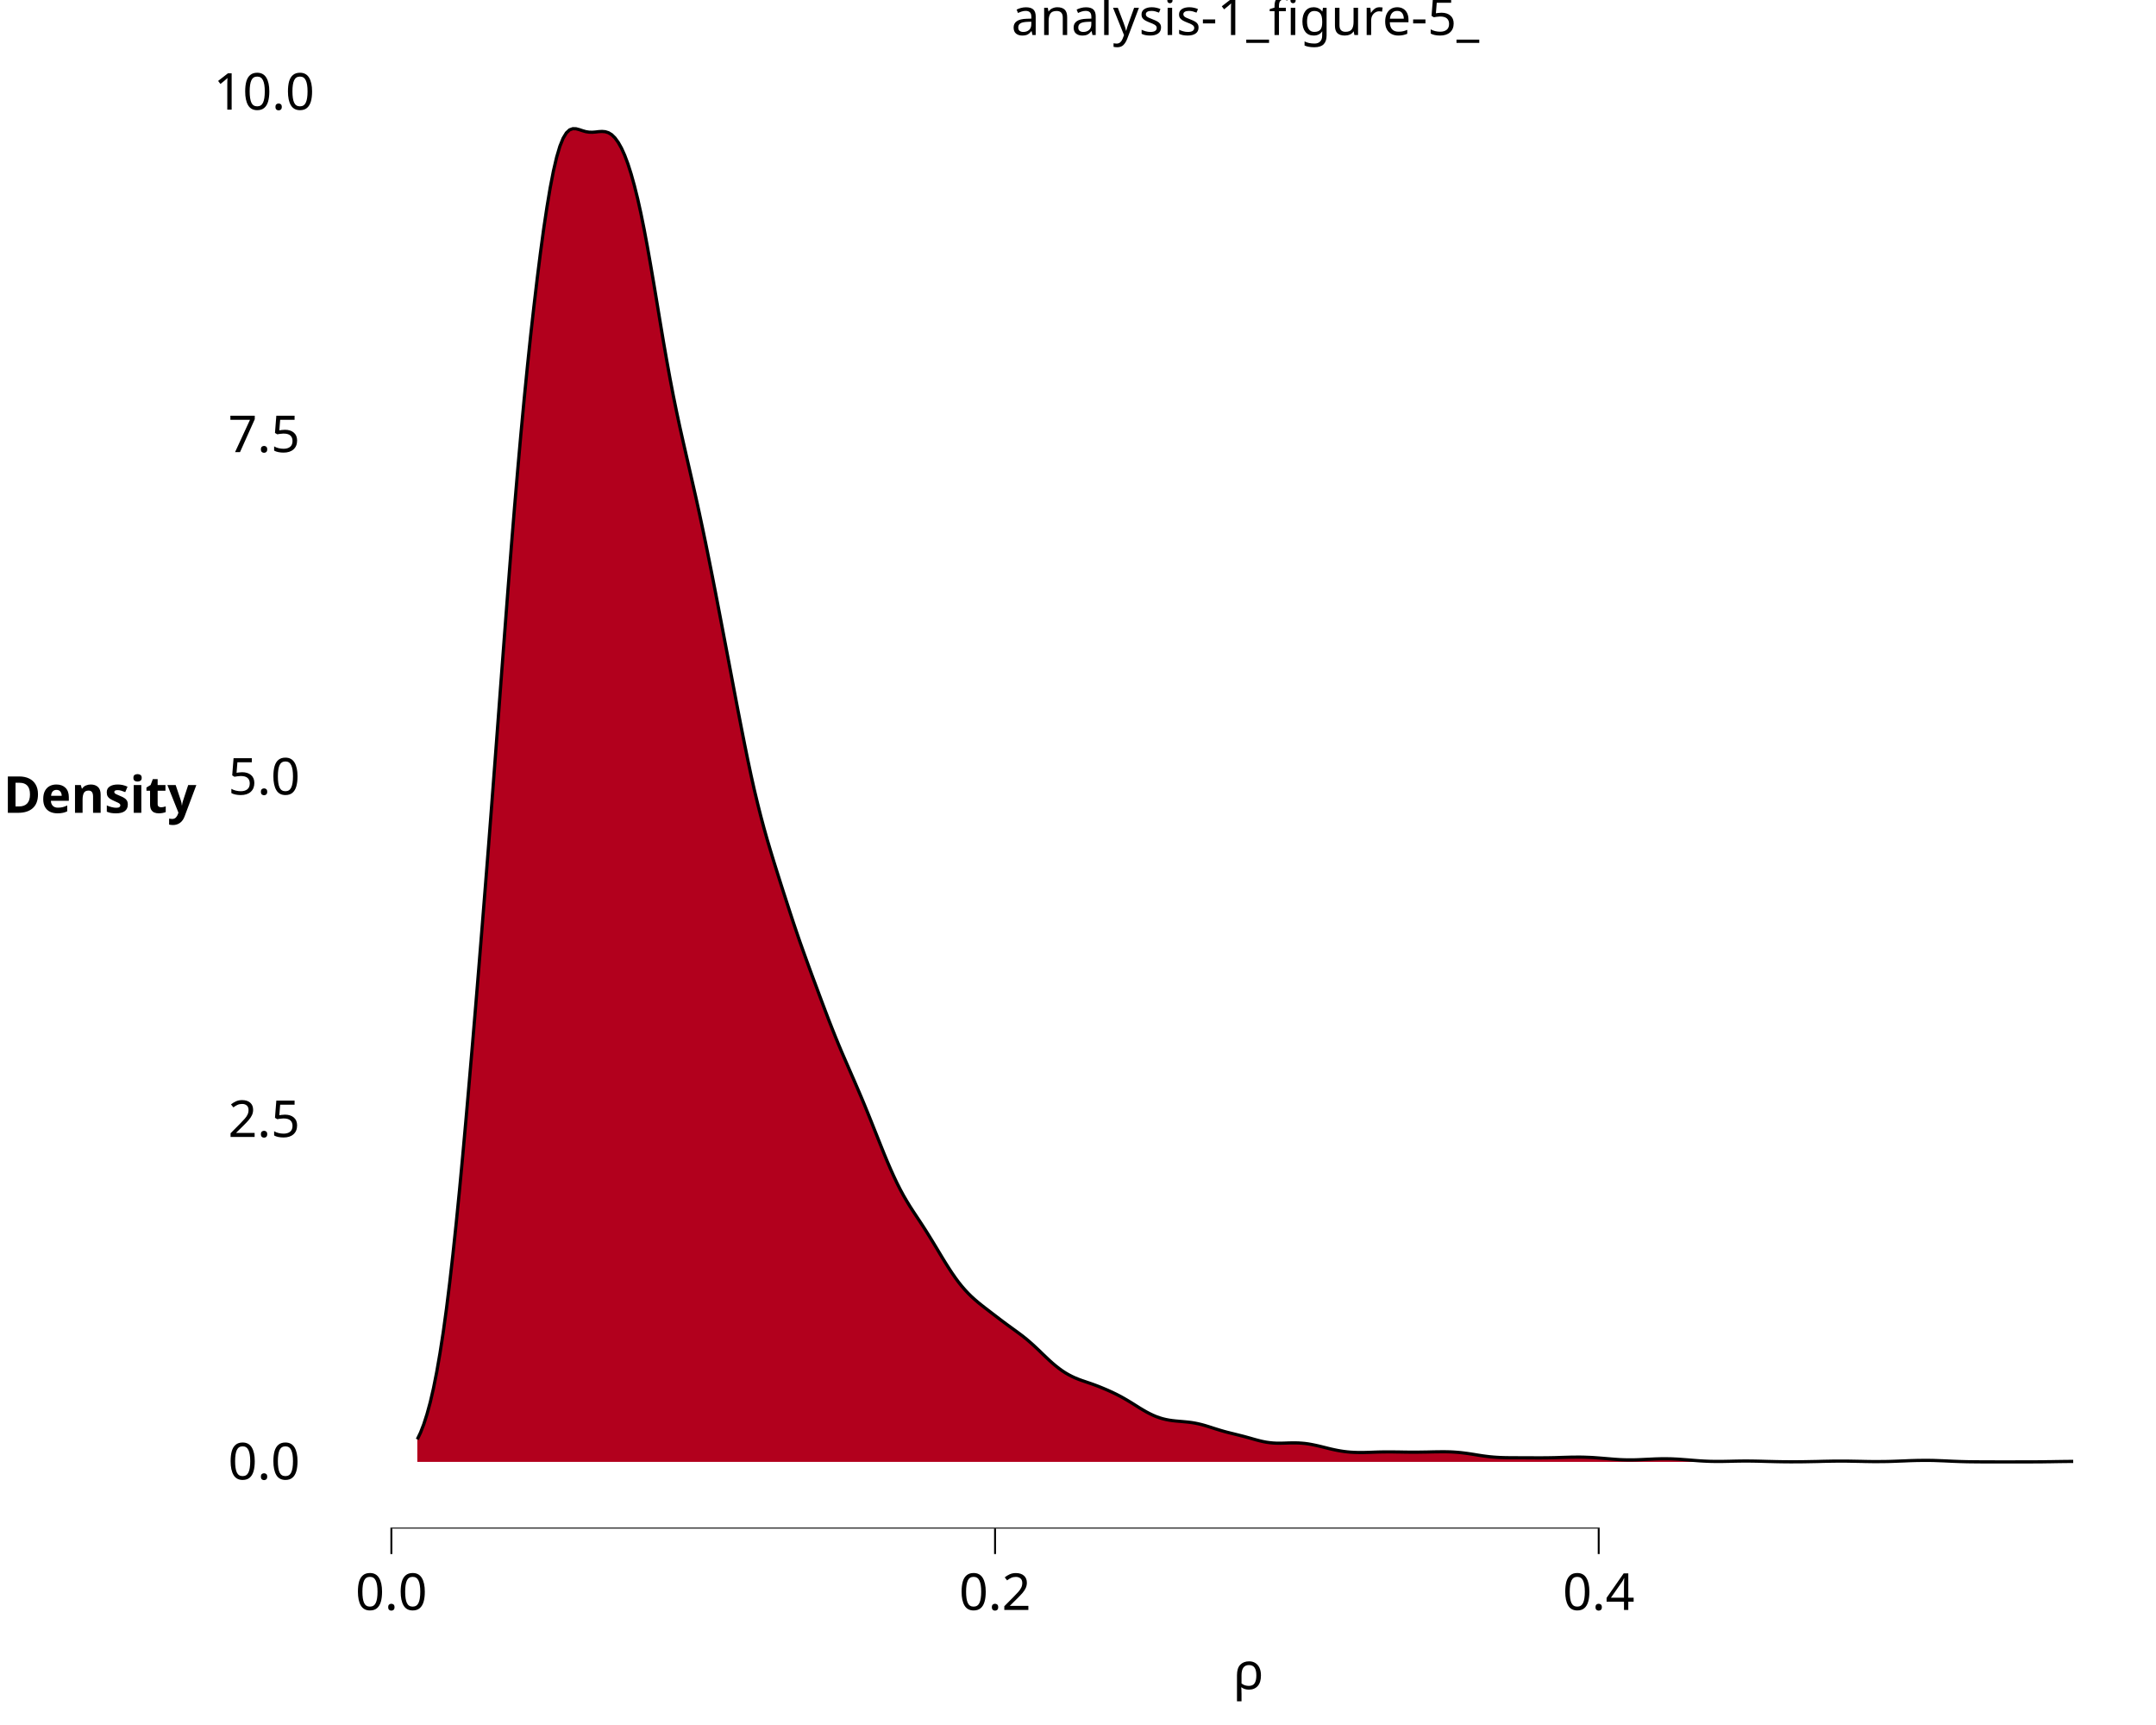
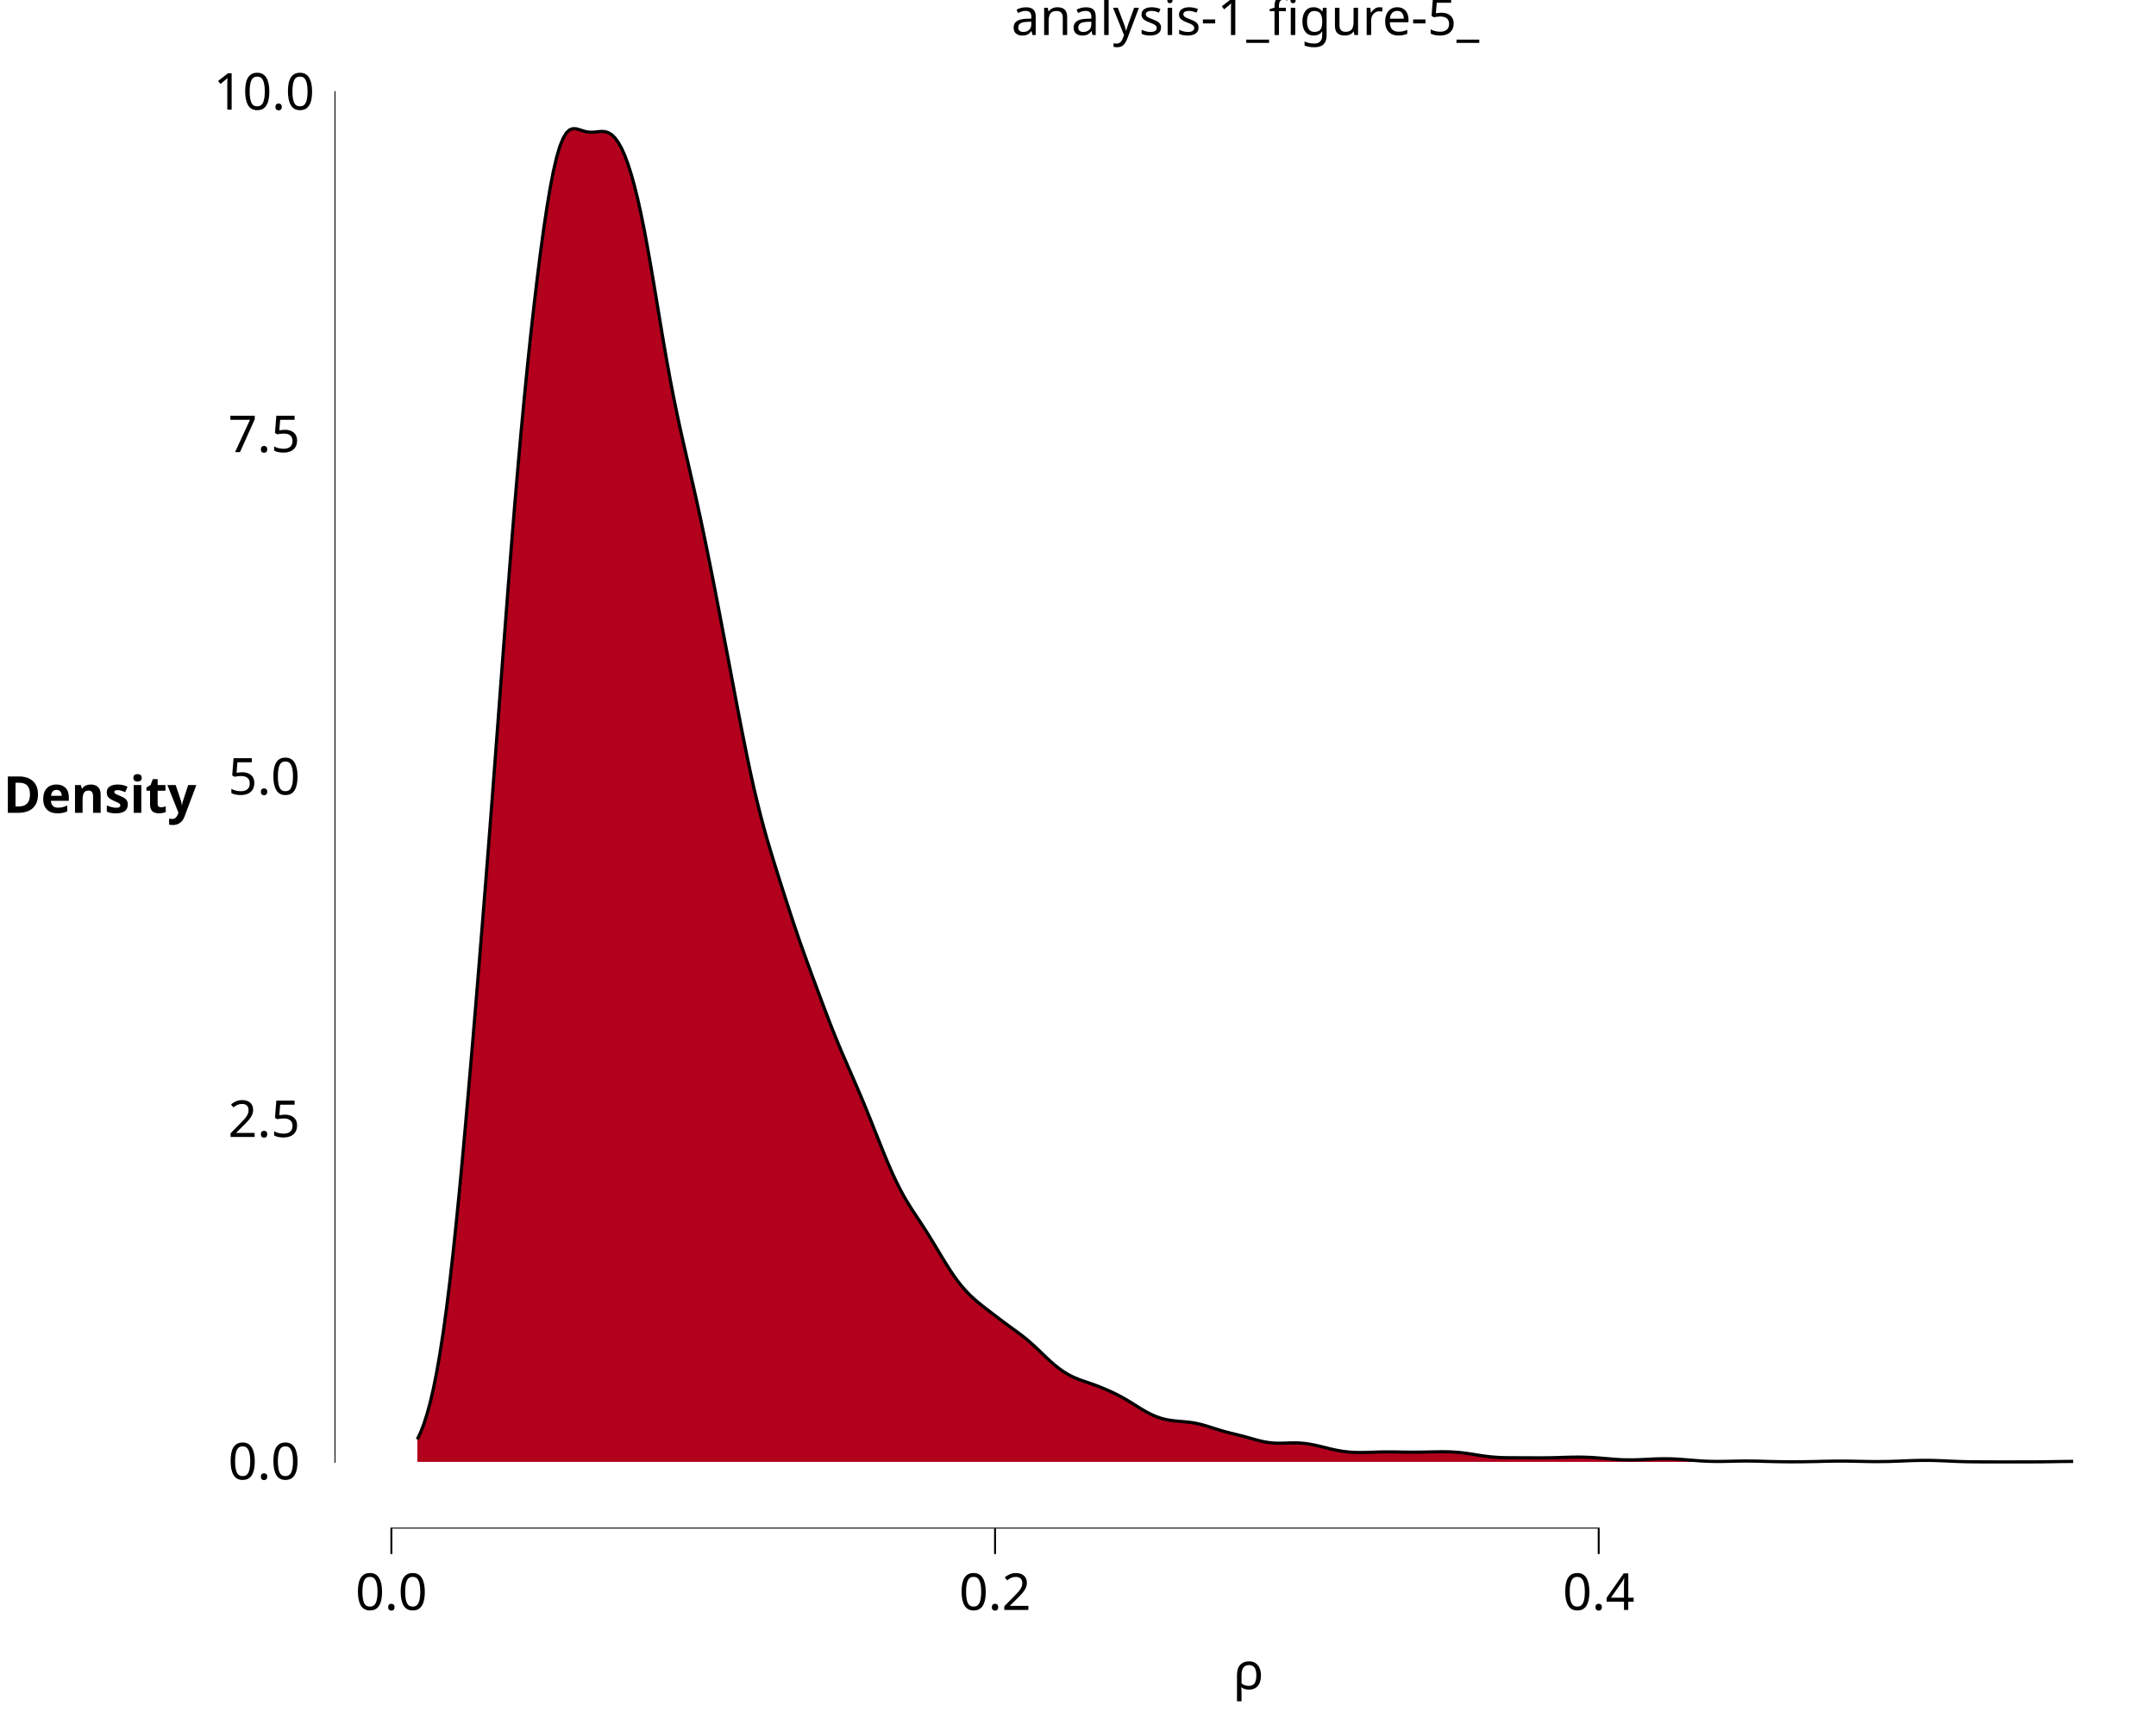
<svg xmlns="http://www.w3.org/2000/svg" class="svglite" data-engine-version="2.0" width="720.00pt" height="576.00pt" viewBox="0 0 720.00 576.00">
  <defs>
    <style type="text/css">
    .svglite line, .svglite polyline, .svglite polygon, .svglite path, .svglite rect, .svglite circle {
      fill: none;
      stroke: #000000;
      stroke-linecap: round;
      stroke-linejoin: round;
      stroke-miterlimit: 10.00;
    }
  </style>
  </defs>
  <rect width="100%" height="100%" style="stroke: none; fill: #FFFFFF;" />
  <defs>
    <clipPath id="cpMC4wMHw3MjAuMDB8MC4wMHw1NzYuMDA=">
      <rect x="0.00" y="0.00" width="720.00" height="576.00" />
    </clipPath>
  </defs>
  <g clip-path="url(#cpMC4wMHw3MjAuMDB8MC4wMHw1NzYuMDA=)">
    <rect x="0.00" y="0.00" width="720.00" height="576.00" style="stroke-width: 10.67; stroke: none;" />
  </g>
  <defs>
    <clipPath id="cpMTExLjcxfDcyMC4wMHwyMC43MXw1MTAuNDA=">
      <rect x="111.71" y="20.71" width="608.29" height="489.70" />
    </clipPath>
  </defs>
  <g clip-path="url(#cpMTExLjcxfDcyMC4wMHwyMC43MXw1MTAuNDA=)">
    <rect x="111.71" y="20.71" width="608.29" height="489.70" style="stroke-width: 10.67; stroke: none;" />
    <polygon points="139.36,480.62 140.44,478.36 141.52,475.57 142.60,472.20 143.69,468.21 144.77,463.52 145.85,458.09 146.93,451.88 148.02,444.85 149.10,436.98 150.18,428.29 151.26,418.79 152.34,408.55 153.43,397.62 154.51,386.12 155.59,374.10 156.67,361.71 157.76,349.03 158.84,336.11 159.92,322.97 161.00,309.62 162.08,296.05 163.17,282.25 164.25,268.21 165.33,253.97 166.41,239.59 167.49,225.14 168.58,210.75 169.66,196.59 170.74,182.79 171.82,169.45 172.91,156.68 173.99,144.53 175.07,133.01 176.15,122.12 177.23,111.84 178.32,102.14 179.40,93.00 180.48,84.43 181.56,76.45 182.65,69.19 183.73,62.73 184.81,57.14 185.89,52.50 186.97,48.85 188.06,46.16 189.14,44.37 190.22,43.36 191.30,42.97 192.38,43.00 193.47,43.29 194.55,43.65 195.63,43.96 196.71,44.13 197.80,44.16 198.88,44.08 199.96,43.95 201.04,43.89 202.12,43.98 203.21,44.32 204.29,44.98 205.37,46.04 206.45,47.52 207.54,49.45 208.62,51.85 209.70,54.73 210.78,58.12 211.86,62.00 212.95,66.37 214.03,71.23 215.11,76.56 216.19,82.32 217.27,88.44 218.36,94.82 219.44,101.33 220.52,107.87 221.60,114.31 222.69,120.54 223.77,126.48 224.85,132.10 225.93,137.41 227.01,142.46 228.10,147.31 229.18,152.04 230.26,156.73 231.34,161.45 232.43,166.25 233.51,171.16 234.59,176.22 235.67,181.42 236.75,186.74 237.84,192.19 238.92,197.72 240.00,203.32 241.08,208.96 242.16,214.64 243.25,220.35 244.33,226.06 245.41,231.77 246.49,237.43 247.58,243.02 248.66,248.49 249.74,253.79 250.82,258.88 251.90,263.70 252.99,268.25 254.07,272.53 255.15,276.58 256.23,280.41 257.32,284.07 258.40,287.62 259.48,291.08 260.56,294.50 261.64,297.89 262.73,301.25 263.81,304.58 264.89,307.87 265.97,311.08 267.05,314.23 268.14,317.30 269.22,320.31 270.30,323.28 271.38,326.22 272.47,329.13 273.55,332.04 274.63,334.93 275.71,337.80 276.79,340.63 277.88,343.41 278.96,346.12 280.04,348.76 281.12,351.33 282.21,353.85 283.29,356.33 284.37,358.81 285.45,361.29 286.53,363.80 287.62,366.35 288.70,368.94 289.78,371.59 290.86,374.27 291.94,376.99 293.03,379.72 294.11,382.43 295.19,385.12 296.27,387.74 297.36,390.27 298.44,392.68 299.52,394.97 300.60,397.11 301.68,399.12 302.77,400.99 303.85,402.76 304.93,404.44 306.01,406.08 307.10,407.71 308.18,409.36 309.26,411.04 310.34,412.77 311.42,414.53 312.51,416.33 313.59,418.13 314.67,419.93 315.75,421.69 316.84,423.41 317.92,425.06 319.00,426.62 320.08,428.09 321.16,429.44 322.25,430.70 323.33,431.85 324.41,432.92 325.49,433.90 326.57,434.83 327.66,435.71 328.74,436.56 329.82,437.39 330.90,438.22 331.99,439.05 333.07,439.88 334.15,440.70 335.23,441.51 336.31,442.31 337.40,443.10 338.48,443.89 339.56,444.67 340.64,445.47 341.73,446.30 342.81,447.17 343.89,448.09 344.97,449.05 346.05,450.05 347.14,451.08 348.22,452.13 349.30,453.16 350.38,454.18 351.46,455.15 352.55,456.07 353.63,456.92 354.71,457.70 355.79,458.41 356.88,459.04 357.96,459.60 359.04,460.10 360.12,460.54 361.20,460.94 362.29,461.31 363.37,461.68 364.45,462.05 365.53,462.44 366.62,462.85 367.70,463.28 368.78,463.73 369.86,464.19 370.94,464.68 372.03,465.19 373.11,465.72 374.19,466.28 375.27,466.88 376.35,467.51 377.44,468.16 378.52,468.83 379.60,469.51 380.68,470.19 381.77,470.84 382.85,471.46 383.93,472.03 385.01,472.55 386.09,473.01 387.18,473.40 388.26,473.73 389.34,473.99 390.42,474.20 391.51,474.36 392.59,474.48 393.67,474.58 394.75,474.67 395.83,474.77 396.92,474.88 398.00,475.02 399.08,475.20 400.16,475.42 401.24,475.68 402.33,475.98 403.41,476.31 404.49,476.65 405.57,477.00 406.66,477.34 407.74,477.67 408.82,477.98 409.90,478.27 410.98,478.54 412.07,478.81 413.15,479.08 414.23,479.35 415.31,479.62 416.40,479.92 417.48,480.22 418.56,480.53 419.64,480.83 420.72,481.11 421.81,481.36 422.89,481.57 423.97,481.72 425.05,481.83 426.13,481.89 427.22,481.90 428.30,481.89 429.38,481.86 430.46,481.82 431.55,481.80 432.63,481.80 433.71,481.83 434.79,481.90 435.87,482.00 436.96,482.15 438.04,482.34 439.12,482.56 440.20,482.80 441.29,483.06 442.37,483.33 443.45,483.60 444.53,483.86 445.61,484.10 446.70,484.32 447.78,484.51 448.86,484.67 449.94,484.80 451.02,484.90 452.11,484.96 453.19,485.00 454.27,485.01 455.35,485.01 456.44,484.98 457.52,484.95 458.60,484.91 459.68,484.87 460.76,484.84 461.85,484.82 462.93,484.81 464.01,484.81 465.09,484.81 466.18,484.83 467.26,484.84 468.34,484.86 469.42,484.88 470.50,484.89 471.59,484.90 472.67,484.89 473.75,484.89 474.83,484.87 475.92,484.86 477.00,484.84 478.08,484.81 479.16,484.79 480.24,484.78 481.33,484.76 482.41,484.76 483.49,484.78 484.57,484.81 485.65,484.87 486.74,484.95 487.82,485.05 488.90,485.18 489.98,485.32 491.07,485.48 492.15,485.65 493.23,485.83 494.31,486.00 495.39,486.16 496.48,486.30 497.56,486.43 498.64,486.53 499.72,486.61 500.81,486.67 501.89,486.71 502.97,486.74 504.05,486.75 505.13,486.76 506.22,486.76 507.30,486.77 508.38,486.77 509.46,486.77 510.54,486.78 511.63,486.78 512.71,486.79 513.79,486.79 514.87,486.79 515.96,486.78 517.04,486.77 518.12,486.75 519.20,486.73 520.28,486.70 521.37,486.66 522.45,486.63 523.53,486.60 524.61,486.57 525.70,486.56 526.78,486.55 527.86,486.55 528.94,486.57 530.02,486.61 531.11,486.65 532.19,486.71 533.27,486.79 534.35,486.87 535.43,486.96 536.52,487.05 537.60,487.14 538.68,487.23 539.76,487.31 540.85,487.38 541.93,487.43 543.01,487.46 544.09,487.47 545.17,487.47 546.26,487.45 547.34,487.41 548.42,487.36 549.50,487.31 550.59,487.26 551.67,487.21 552.75,487.16 553.83,487.13 554.91,487.10 556.00,487.10 557.08,487.11 558.16,487.13 559.24,487.18 560.32,487.23 561.41,487.31 562.49,487.39 563.57,487.47 564.65,487.56 565.74,487.65 566.82,487.73 567.90,487.81 568.98,487.87 570.06,487.92 571.15,487.96 572.23,487.98 573.31,487.99 574.39,487.99 575.48,487.98 576.56,487.96 577.64,487.94 578.72,487.91 579.80,487.89 580.89,487.87 581.97,487.86 583.05,487.85 584.13,487.86 585.21,487.87 586.30,487.89 587.38,487.91 588.46,487.94 589.54,487.97 590.63,488.00 591.71,488.02 592.79,488.05 593.87,488.07 594.95,488.09 596.04,488.10 597.12,488.11 598.20,488.12 599.28,488.11 600.37,488.11 601.45,488.10 602.53,488.09 603.61,488.07 604.69,488.05 605.78,488.03 606.86,488.01 607.94,487.98 609.02,487.95 610.10,487.93 611.19,487.91 612.27,487.89 613.35,487.88 614.43,487.88 615.52,487.88 616.60,487.88 617.68,487.90 618.76,487.92 619.84,487.94 620.93,487.96 622.01,487.98 623.09,488.01 624.17,488.02 625.26,488.04 626.34,488.04 627.42,488.04 628.50,488.03 629.58,488.02 630.67,488.00 631.75,487.97 632.83,487.93 633.91,487.89 635.00,487.85 636.08,487.81 637.16,487.76 638.24,487.72 639.32,487.69 640.41,487.66 641.49,487.65 642.57,487.64 643.65,487.64 644.73,487.65 645.82,487.67 646.90,487.71 647.98,487.75 649.06,487.79 650.15,487.84 651.23,487.89 652.31,487.94 653.39,487.98 654.47,488.02 655.56,488.05 656.64,488.08 657.72,488.10 658.80,488.11 659.89,488.12 660.97,488.13 662.05,488.14 663.13,488.14 664.21,488.14 665.30,488.14 666.38,488.15 667.46,488.15 668.54,488.15 669.62,488.15 670.71,488.15 671.79,488.15 672.87,488.15 673.95,488.14 675.04,488.14 676.12,488.14 677.20,488.14 678.28,488.14 679.36,488.13 680.45,488.13 681.53,488.12 682.61,488.11 683.69,488.09 684.78,488.08 685.86,488.06 686.94,488.04 688.02,488.03 689.10,488.01 690.19,488.00 691.27,487.99 692.35,487.99 692.35,488.15 691.27,488.15 690.19,488.15 689.10,488.15 688.02,488.15 686.94,488.15 685.86,488.15 684.78,488.15 683.69,488.15 682.61,488.15 681.53,488.15 680.45,488.15 679.36,488.15 678.28,488.15 677.20,488.15 676.12,488.15 675.04,488.15 673.95,488.15 672.87,488.15 671.79,488.15 670.71,488.15 669.62,488.15 668.54,488.15 667.46,488.15 666.38,488.15 665.30,488.15 664.21,488.15 663.13,488.15 662.05,488.15 660.97,488.15 659.89,488.15 658.80,488.15 657.72,488.15 656.64,488.15 655.56,488.15 654.47,488.15 653.39,488.15 652.31,488.15 651.23,488.15 650.15,488.15 649.06,488.15 647.98,488.15 646.90,488.15 645.82,488.15 644.73,488.15 643.65,488.15 642.57,488.15 641.49,488.15 640.41,488.15 639.32,488.15 638.24,488.15 637.16,488.15 636.08,488.15 635.00,488.15 633.91,488.15 632.83,488.15 631.75,488.15 630.67,488.15 629.58,488.15 628.50,488.15 627.42,488.15 626.34,488.15 625.26,488.15 624.17,488.15 623.09,488.15 622.01,488.15 620.93,488.15 619.84,488.15 618.76,488.15 617.68,488.15 616.60,488.15 615.52,488.15 614.43,488.15 613.35,488.15 612.27,488.15 611.19,488.15 610.10,488.15 609.02,488.15 607.94,488.15 606.86,488.15 605.78,488.15 604.69,488.15 603.61,488.15 602.53,488.15 601.45,488.15 600.37,488.15 599.28,488.15 598.20,488.15 597.12,488.15 596.04,488.15 594.95,488.15 593.87,488.15 592.79,488.15 591.71,488.15 590.63,488.15 589.54,488.15 588.46,488.15 587.38,488.15 586.30,488.15 585.21,488.15 584.13,488.15 583.05,488.15 581.97,488.15 580.89,488.15 579.80,488.15 578.72,488.15 577.64,488.15 576.56,488.15 575.48,488.15 574.39,488.15 573.31,488.15 572.23,488.15 571.15,488.15 570.06,488.15 568.98,488.15 567.90,488.15 566.82,488.15 565.74,488.15 564.65,488.15 563.57,488.15 562.49,488.15 561.41,488.15 560.32,488.15 559.24,488.15 558.16,488.15 557.08,488.15 556.00,488.15 554.91,488.15 553.83,488.15 552.75,488.15 551.67,488.15 550.59,488.15 549.50,488.15 548.42,488.15 547.34,488.15 546.26,488.15 545.17,488.15 544.09,488.15 543.01,488.15 541.93,488.15 540.85,488.15 539.76,488.15 538.68,488.15 537.60,488.15 536.52,488.15 535.43,488.15 534.35,488.15 533.27,488.15 532.19,488.15 531.11,488.15 530.02,488.15 528.94,488.15 527.86,488.15 526.78,488.15 525.70,488.15 524.61,488.15 523.53,488.15 522.45,488.15 521.37,488.15 520.28,488.15 519.20,488.15 518.12,488.15 517.04,488.15 515.96,488.15 514.87,488.15 513.79,488.15 512.71,488.15 511.63,488.15 510.54,488.15 509.46,488.15 508.38,488.15 507.30,488.15 506.22,488.15 505.13,488.15 504.05,488.15 502.97,488.15 501.89,488.15 500.81,488.15 499.72,488.15 498.64,488.15 497.56,488.15 496.48,488.15 495.39,488.15 494.31,488.15 493.23,488.15 492.15,488.15 491.07,488.15 489.98,488.15 488.90,488.15 487.82,488.15 486.74,488.15 485.65,488.15 484.57,488.15 483.49,488.15 482.41,488.15 481.33,488.15 480.24,488.15 479.16,488.15 478.08,488.15 477.00,488.15 475.92,488.15 474.83,488.15 473.75,488.15 472.67,488.15 471.59,488.15 470.50,488.15 469.42,488.15 468.34,488.15 467.26,488.15 466.18,488.15 465.09,488.15 464.01,488.15 462.93,488.15 461.85,488.15 460.76,488.15 459.68,488.15 458.60,488.15 457.52,488.15 456.44,488.15 455.35,488.15 454.27,488.15 453.19,488.15 452.11,488.15 451.02,488.15 449.94,488.15 448.86,488.15 447.78,488.15 446.70,488.15 445.61,488.15 444.53,488.15 443.45,488.15 442.37,488.15 441.29,488.15 440.20,488.15 439.12,488.15 438.04,488.15 436.96,488.15 435.87,488.15 434.79,488.15 433.71,488.15 432.63,488.15 431.55,488.15 430.46,488.15 429.38,488.15 428.30,488.15 427.22,488.15 426.13,488.15 425.05,488.15 423.97,488.15 422.89,488.15 421.81,488.15 420.72,488.15 419.64,488.15 418.56,488.15 417.48,488.15 416.40,488.15 415.31,488.15 414.23,488.15 413.15,488.15 412.07,488.15 410.98,488.15 409.90,488.15 408.82,488.15 407.74,488.15 406.66,488.15 405.57,488.15 404.49,488.15 403.41,488.15 402.33,488.15 401.24,488.15 400.16,488.15 399.08,488.15 398.00,488.15 396.92,488.15 395.83,488.15 394.75,488.15 393.67,488.15 392.59,488.15 391.51,488.15 390.42,488.15 389.34,488.15 388.26,488.15 387.18,488.15 386.09,488.15 385.01,488.15 383.93,488.15 382.85,488.15 381.77,488.15 380.68,488.15 379.60,488.15 378.52,488.15 377.44,488.15 376.35,488.15 375.27,488.15 374.19,488.15 373.11,488.15 372.03,488.15 370.94,488.15 369.86,488.15 368.78,488.15 367.70,488.15 366.62,488.15 365.53,488.15 364.45,488.15 363.37,488.15 362.29,488.15 361.20,488.15 360.12,488.15 359.04,488.15 357.96,488.15 356.88,488.15 355.79,488.15 354.71,488.15 353.63,488.15 352.55,488.15 351.46,488.15 350.38,488.15 349.30,488.15 348.22,488.15 347.14,488.15 346.05,488.15 344.97,488.15 343.89,488.15 342.81,488.15 341.73,488.15 340.64,488.15 339.56,488.15 338.48,488.15 337.40,488.15 336.31,488.15 335.23,488.15 334.15,488.15 333.07,488.15 331.99,488.15 330.90,488.15 329.82,488.15 328.74,488.15 327.66,488.15 326.57,488.15 325.49,488.15 324.41,488.15 323.33,488.15 322.25,488.15 321.16,488.15 320.08,488.15 319.00,488.15 317.92,488.15 316.84,488.15 315.75,488.15 314.67,488.15 313.59,488.15 312.51,488.15 311.42,488.15 310.34,488.15 309.26,488.15 308.18,488.15 307.10,488.15 306.01,488.15 304.93,488.15 303.85,488.15 302.77,488.15 301.68,488.15 300.60,488.15 299.52,488.15 298.44,488.15 297.36,488.15 296.27,488.15 295.19,488.15 294.11,488.15 293.03,488.15 291.94,488.15 290.86,488.15 289.78,488.15 288.70,488.15 287.62,488.15 286.53,488.15 285.45,488.15 284.37,488.15 283.29,488.15 282.21,488.15 281.12,488.15 280.04,488.15 278.96,488.15 277.88,488.15 276.79,488.15 275.71,488.15 274.63,488.15 273.55,488.15 272.47,488.15 271.38,488.15 270.30,488.15 269.22,488.15 268.14,488.15 267.05,488.15 265.97,488.15 264.89,488.15 263.81,488.15 262.73,488.15 261.64,488.15 260.56,488.15 259.48,488.15 258.40,488.15 257.32,488.15 256.23,488.15 255.15,488.15 254.07,488.15 252.99,488.15 251.90,488.15 250.82,488.15 249.74,488.15 248.66,488.15 247.58,488.15 246.49,488.15 245.41,488.15 244.33,488.15 243.25,488.15 242.16,488.15 241.08,488.15 240.00,488.15 238.92,488.15 237.84,488.15 236.75,488.15 235.67,488.15 234.59,488.15 233.51,488.15 232.43,488.15 231.34,488.15 230.26,488.15 229.18,488.15 228.10,488.15 227.01,488.15 225.93,488.15 224.85,488.15 223.77,488.15 222.69,488.15 221.60,488.15 220.52,488.15 219.44,488.15 218.36,488.15 217.27,488.15 216.19,488.15 215.11,488.15 214.03,488.15 212.95,488.15 211.86,488.15 210.78,488.15 209.70,488.15 208.62,488.15 207.54,488.15 206.45,488.15 205.37,488.15 204.29,488.15 203.21,488.15 202.12,488.15 201.04,488.15 199.96,488.15 198.88,488.15 197.80,488.15 196.71,488.15 195.63,488.15 194.55,488.15 193.47,488.15 192.38,488.15 191.30,488.15 190.22,488.15 189.14,488.15 188.06,488.15 186.97,488.15 185.89,488.15 184.81,488.15 183.73,488.15 182.65,488.15 181.56,488.15 180.48,488.15 179.40,488.15 178.32,488.15 177.23,488.15 176.15,488.15 175.07,488.15 173.99,488.15 172.91,488.15 171.82,488.15 170.74,488.15 169.66,488.15 168.58,488.15 167.49,488.15 166.41,488.15 165.33,488.15 164.25,488.15 163.17,488.15 162.08,488.15 161.00,488.15 159.92,488.15 158.84,488.15 157.76,488.15 156.67,488.15 155.59,488.15 154.51,488.15 153.43,488.15 152.34,488.15 151.26,488.15 150.18,488.15 149.10,488.15 148.02,488.15 146.93,488.15 145.85,488.15 144.77,488.15 143.69,488.15 142.60,488.15 141.52,488.15 140.44,488.15 139.36,488.15 " style="stroke-width: 0.00; stroke: none; stroke-linecap: butt; fill: #B2001D;" />
    <polyline points="139.36,480.62 140.44,478.36 141.52,475.57 142.60,472.20 143.69,468.21 144.77,463.52 145.85,458.09 146.93,451.88 148.02,444.85 149.10,436.98 150.18,428.29 151.26,418.79 152.34,408.55 153.43,397.62 154.51,386.12 155.59,374.10 156.67,361.71 157.76,349.03 158.84,336.11 159.92,322.97 161.00,309.62 162.08,296.05 163.17,282.25 164.25,268.21 165.33,253.97 166.41,239.59 167.49,225.14 168.58,210.75 169.66,196.59 170.74,182.79 171.82,169.45 172.91,156.68 173.99,144.53 175.07,133.01 176.15,122.12 177.23,111.84 178.32,102.14 179.40,93.00 180.48,84.43 181.56,76.45 182.65,69.19 183.73,62.73 184.81,57.14 185.89,52.50 186.97,48.85 188.06,46.16 189.14,44.37 190.22,43.36 191.30,42.97 192.38,43.00 193.47,43.29 194.55,43.65 195.63,43.96 196.71,44.13 197.80,44.16 198.88,44.08 199.96,43.95 201.04,43.89 202.12,43.98 203.21,44.32 204.29,44.98 205.37,46.04 206.45,47.52 207.54,49.45 208.62,51.85 209.70,54.73 210.78,58.12 211.86,62.00 212.95,66.37 214.03,71.23 215.11,76.56 216.19,82.32 217.27,88.44 218.36,94.82 219.44,101.33 220.52,107.87 221.60,114.31 222.69,120.54 223.77,126.48 224.85,132.10 225.93,137.41 227.01,142.46 228.10,147.31 229.18,152.04 230.26,156.73 231.34,161.45 232.43,166.25 233.51,171.16 234.59,176.22 235.67,181.42 236.75,186.74 237.84,192.19 238.92,197.72 240.00,203.32 241.08,208.96 242.16,214.64 243.25,220.35 244.33,226.06 245.41,231.77 246.49,237.43 247.58,243.02 248.66,248.49 249.74,253.79 250.82,258.88 251.90,263.70 252.99,268.25 254.07,272.53 255.15,276.58 256.23,280.41 257.32,284.07 258.40,287.62 259.48,291.08 260.56,294.50 261.64,297.89 262.73,301.25 263.81,304.58 264.89,307.87 265.97,311.08 267.05,314.23 268.14,317.30 269.22,320.31 270.30,323.28 271.38,326.22 272.47,329.13 273.55,332.04 274.63,334.93 275.71,337.80 276.79,340.63 277.88,343.41 278.96,346.12 280.04,348.76 281.12,351.33 282.21,353.85 283.29,356.33 284.37,358.81 285.45,361.29 286.53,363.80 287.62,366.35 288.70,368.94 289.78,371.59 290.86,374.27 291.94,376.99 293.03,379.72 294.11,382.43 295.19,385.12 296.27,387.74 297.36,390.27 298.44,392.68 299.52,394.97 300.60,397.11 301.68,399.12 302.77,400.99 303.85,402.76 304.93,404.44 306.01,406.08 307.10,407.71 308.18,409.36 309.26,411.04 310.34,412.77 311.42,414.53 312.51,416.33 313.59,418.13 314.67,419.93 315.75,421.69 316.84,423.41 317.92,425.06 319.00,426.62 320.08,428.09 321.16,429.44 322.25,430.70 323.33,431.85 324.41,432.92 325.49,433.90 326.57,434.83 327.66,435.71 328.74,436.56 329.82,437.39 330.90,438.22 331.99,439.05 333.07,439.88 334.15,440.70 335.23,441.51 336.31,442.31 337.40,443.10 338.48,443.89 339.56,444.67 340.64,445.47 341.73,446.30 342.81,447.17 343.89,448.09 344.97,449.05 346.05,450.05 347.14,451.08 348.22,452.13 349.30,453.16 350.38,454.18 351.46,455.15 352.55,456.07 353.63,456.92 354.71,457.70 355.79,458.41 356.88,459.04 357.96,459.60 359.04,460.10 360.12,460.54 361.20,460.94 362.29,461.31 363.37,461.68 364.45,462.05 365.53,462.44 366.62,462.85 367.70,463.28 368.78,463.73 369.86,464.19 370.94,464.68 372.03,465.19 373.11,465.72 374.19,466.28 375.27,466.88 376.35,467.51 377.44,468.16 378.52,468.83 379.60,469.51 380.68,470.19 381.77,470.84 382.85,471.46 383.93,472.03 385.01,472.55 386.09,473.01 387.18,473.40 388.26,473.73 389.34,473.99 390.42,474.20 391.51,474.36 392.59,474.48 393.67,474.58 394.75,474.67 395.83,474.77 396.92,474.88 398.00,475.02 399.08,475.20 400.16,475.42 401.24,475.68 402.33,475.98 403.41,476.31 404.49,476.65 405.57,477.00 406.66,477.34 407.74,477.67 408.82,477.98 409.90,478.27 410.98,478.54 412.07,478.81 413.15,479.08 414.23,479.35 415.31,479.62 416.40,479.92 417.48,480.22 418.56,480.53 419.64,480.83 420.72,481.11 421.81,481.36 422.89,481.57 423.97,481.72 425.05,481.83 426.13,481.89 427.22,481.90 428.30,481.89 429.38,481.86 430.46,481.82 431.55,481.80 432.63,481.80 433.71,481.83 434.79,481.90 435.87,482.00 436.96,482.15 438.04,482.34 439.12,482.56 440.20,482.80 441.29,483.06 442.37,483.33 443.45,483.60 444.53,483.86 445.61,484.10 446.70,484.32 447.78,484.51 448.86,484.67 449.94,484.80 451.02,484.90 452.11,484.96 453.19,485.00 454.27,485.01 455.35,485.01 456.44,484.98 457.52,484.95 458.60,484.91 459.68,484.87 460.76,484.84 461.85,484.82 462.93,484.81 464.01,484.81 465.09,484.81 466.18,484.83 467.26,484.84 468.34,484.86 469.42,484.88 470.50,484.89 471.59,484.90 472.67,484.89 473.75,484.89 474.83,484.87 475.92,484.86 477.00,484.84 478.08,484.81 479.16,484.79 480.24,484.78 481.33,484.76 482.41,484.76 483.49,484.78 484.57,484.81 485.65,484.87 486.74,484.95 487.82,485.05 488.90,485.18 489.98,485.32 491.07,485.48 492.15,485.65 493.23,485.83 494.31,486.00 495.39,486.16 496.48,486.30 497.56,486.43 498.64,486.53 499.72,486.61 500.81,486.67 501.89,486.71 502.97,486.74 504.05,486.75 505.13,486.76 506.22,486.76 507.30,486.77 508.38,486.77 509.46,486.77 510.54,486.78 511.63,486.78 512.71,486.79 513.79,486.79 514.87,486.79 515.96,486.78 517.04,486.77 518.12,486.75 519.20,486.73 520.28,486.70 521.37,486.66 522.45,486.63 523.53,486.60 524.61,486.57 525.70,486.56 526.78,486.55 527.86,486.55 528.94,486.57 530.02,486.61 531.11,486.65 532.19,486.71 533.27,486.79 534.35,486.87 535.43,486.96 536.52,487.05 537.60,487.14 538.68,487.23 539.76,487.31 540.85,487.38 541.93,487.43 543.01,487.46 544.09,487.47 545.17,487.47 546.26,487.45 547.34,487.41 548.42,487.36 549.50,487.31 550.59,487.26 551.67,487.21 552.75,487.16 553.83,487.13 554.91,487.10 556.00,487.10 557.08,487.11 558.16,487.13 559.24,487.18 560.32,487.23 561.41,487.31 562.49,487.39 563.57,487.47 564.65,487.56 565.74,487.65 566.82,487.73 567.90,487.81 568.98,487.87 570.06,487.92 571.15,487.96 572.23,487.98 573.31,487.99 574.39,487.99 575.48,487.98 576.56,487.96 577.64,487.94 578.72,487.91 579.80,487.89 580.89,487.87 581.97,487.86 583.05,487.85 584.13,487.86 585.21,487.87 586.30,487.89 587.38,487.91 588.46,487.94 589.54,487.97 590.63,488.00 591.71,488.02 592.79,488.05 593.87,488.07 594.95,488.09 596.04,488.10 597.12,488.11 598.20,488.12 599.28,488.11 600.37,488.11 601.45,488.10 602.53,488.09 603.61,488.07 604.69,488.05 605.78,488.03 606.86,488.01 607.94,487.98 609.02,487.95 610.10,487.93 611.19,487.91 612.27,487.89 613.35,487.88 614.43,487.88 615.52,487.88 616.60,487.88 617.68,487.90 618.76,487.92 619.84,487.94 620.93,487.96 622.01,487.98 623.09,488.01 624.17,488.02 625.26,488.04 626.34,488.04 627.42,488.04 628.50,488.03 629.58,488.02 630.67,488.00 631.75,487.97 632.83,487.93 633.91,487.89 635.00,487.85 636.08,487.81 637.16,487.76 638.24,487.72 639.32,487.69 640.41,487.66 641.49,487.65 642.57,487.64 643.65,487.64 644.73,487.65 645.82,487.67 646.90,487.71 647.98,487.75 649.06,487.79 650.15,487.84 651.23,487.89 652.31,487.94 653.39,487.98 654.47,488.02 655.56,488.05 656.64,488.08 657.72,488.10 658.80,488.11 659.89,488.12 660.97,488.13 662.05,488.14 663.13,488.14 664.21,488.14 665.30,488.14 666.38,488.15 667.46,488.15 668.54,488.15 669.62,488.15 670.71,488.15 671.79,488.15 672.87,488.15 673.95,488.14 675.04,488.14 676.12,488.14 677.20,488.14 678.28,488.14 679.36,488.13 680.45,488.13 681.53,488.12 682.61,488.11 683.69,488.09 684.78,488.08 685.86,488.06 686.94,488.04 688.02,488.03 689.10,488.01 690.19,488.00 691.27,487.99 692.35,487.99 " style="stroke-width: 1.07; stroke-linecap: butt;" />
    <line x1="130.38" y1="510.40" x2="534.21" y2="510.40" style="stroke-width: 0.64; stroke-linecap: butt;" />
+     <line x1="111.71" y1="488.46" x2="111.71" y2="30.45" style="stroke-width: 0.64; stroke-linecap: butt;" />
    <rect x="111.71" y="20.71" width="608.29" height="489.70" style="stroke-width: 0.00; stroke: none;" />
  </g>
  <g clip-path="url(#cpMC4wMHw3MjAuMDB8MC4wMHw1NzYuMDA=)">
    <text x="88.19" y="494.00" text-anchor="middle" style="font-size: 17.00px; font-family: sans;" textLength="23.63px" lengthAdjust="spacingAndGlyphs">0.0</text>
    <text x="88.19" y="379.65" text-anchor="middle" style="font-size: 17.00px; font-family: sans;" textLength="23.63px" lengthAdjust="spacingAndGlyphs">2.5</text>
    <text x="88.19" y="265.31" text-anchor="middle" style="font-size: 17.00px; font-family: sans;" textLength="23.63px" lengthAdjust="spacingAndGlyphs">5.0</text>
    <text x="88.19" y="150.96" text-anchor="middle" style="font-size: 17.00px; font-family: sans;" textLength="23.63px" lengthAdjust="spacingAndGlyphs">7.5</text>
    <text x="88.19" y="36.62" text-anchor="middle" style="font-size: 17.00px; font-family: sans;" textLength="33.09px" lengthAdjust="spacingAndGlyphs">10.0</text>
    <polyline points="111.71,510.40 720.00,510.40 " style="stroke-width: 2.13; stroke: none; stroke-linecap: square;" />
    <polyline points="130.70,518.91 130.70,510.40 " style="stroke-width: 0.64; stroke-linecap: butt;" />
    <polyline points="332.30,518.91 332.30,510.40 " style="stroke-width: 0.64; stroke-linecap: butt;" />
    <polyline points="533.89,518.91 533.89,510.40 " style="stroke-width: 0.64; stroke-linecap: butt;" />
    <text x="130.70" y="537.58" text-anchor="middle" style="font-size: 17.00px; font-family: sans;" textLength="23.63px" lengthAdjust="spacingAndGlyphs">0.0</text>
    <text x="332.30" y="537.58" text-anchor="middle" style="font-size: 17.00px; font-family: sans;" textLength="23.63px" lengthAdjust="spacingAndGlyphs">0.2</text>
    <text x="533.89" y="537.58" text-anchor="middle" style="font-size: 17.00px; font-family: sans;" textLength="23.63px" lengthAdjust="spacingAndGlyphs">0.4</text>
    <text x="411.75" y="564.02" style="font-size: 17.00px; font-family: sans;" textLength="8.21px" lengthAdjust="spacingAndGlyphs">ρ</text>
    <text x="33.33" y="271.41" text-anchor="middle" style="font-size: 17.00px; font-weight: bold; font-family: sans;" textLength="56.70px" lengthAdjust="spacingAndGlyphs">Density</text>
    <text x="415.85" y="11.70" text-anchor="middle" style="font-size: 17.00px; font-family: sans;" textLength="153.10px" lengthAdjust="spacingAndGlyphs">analysis-1_figure-5_</text>
  </g>
</svg>
